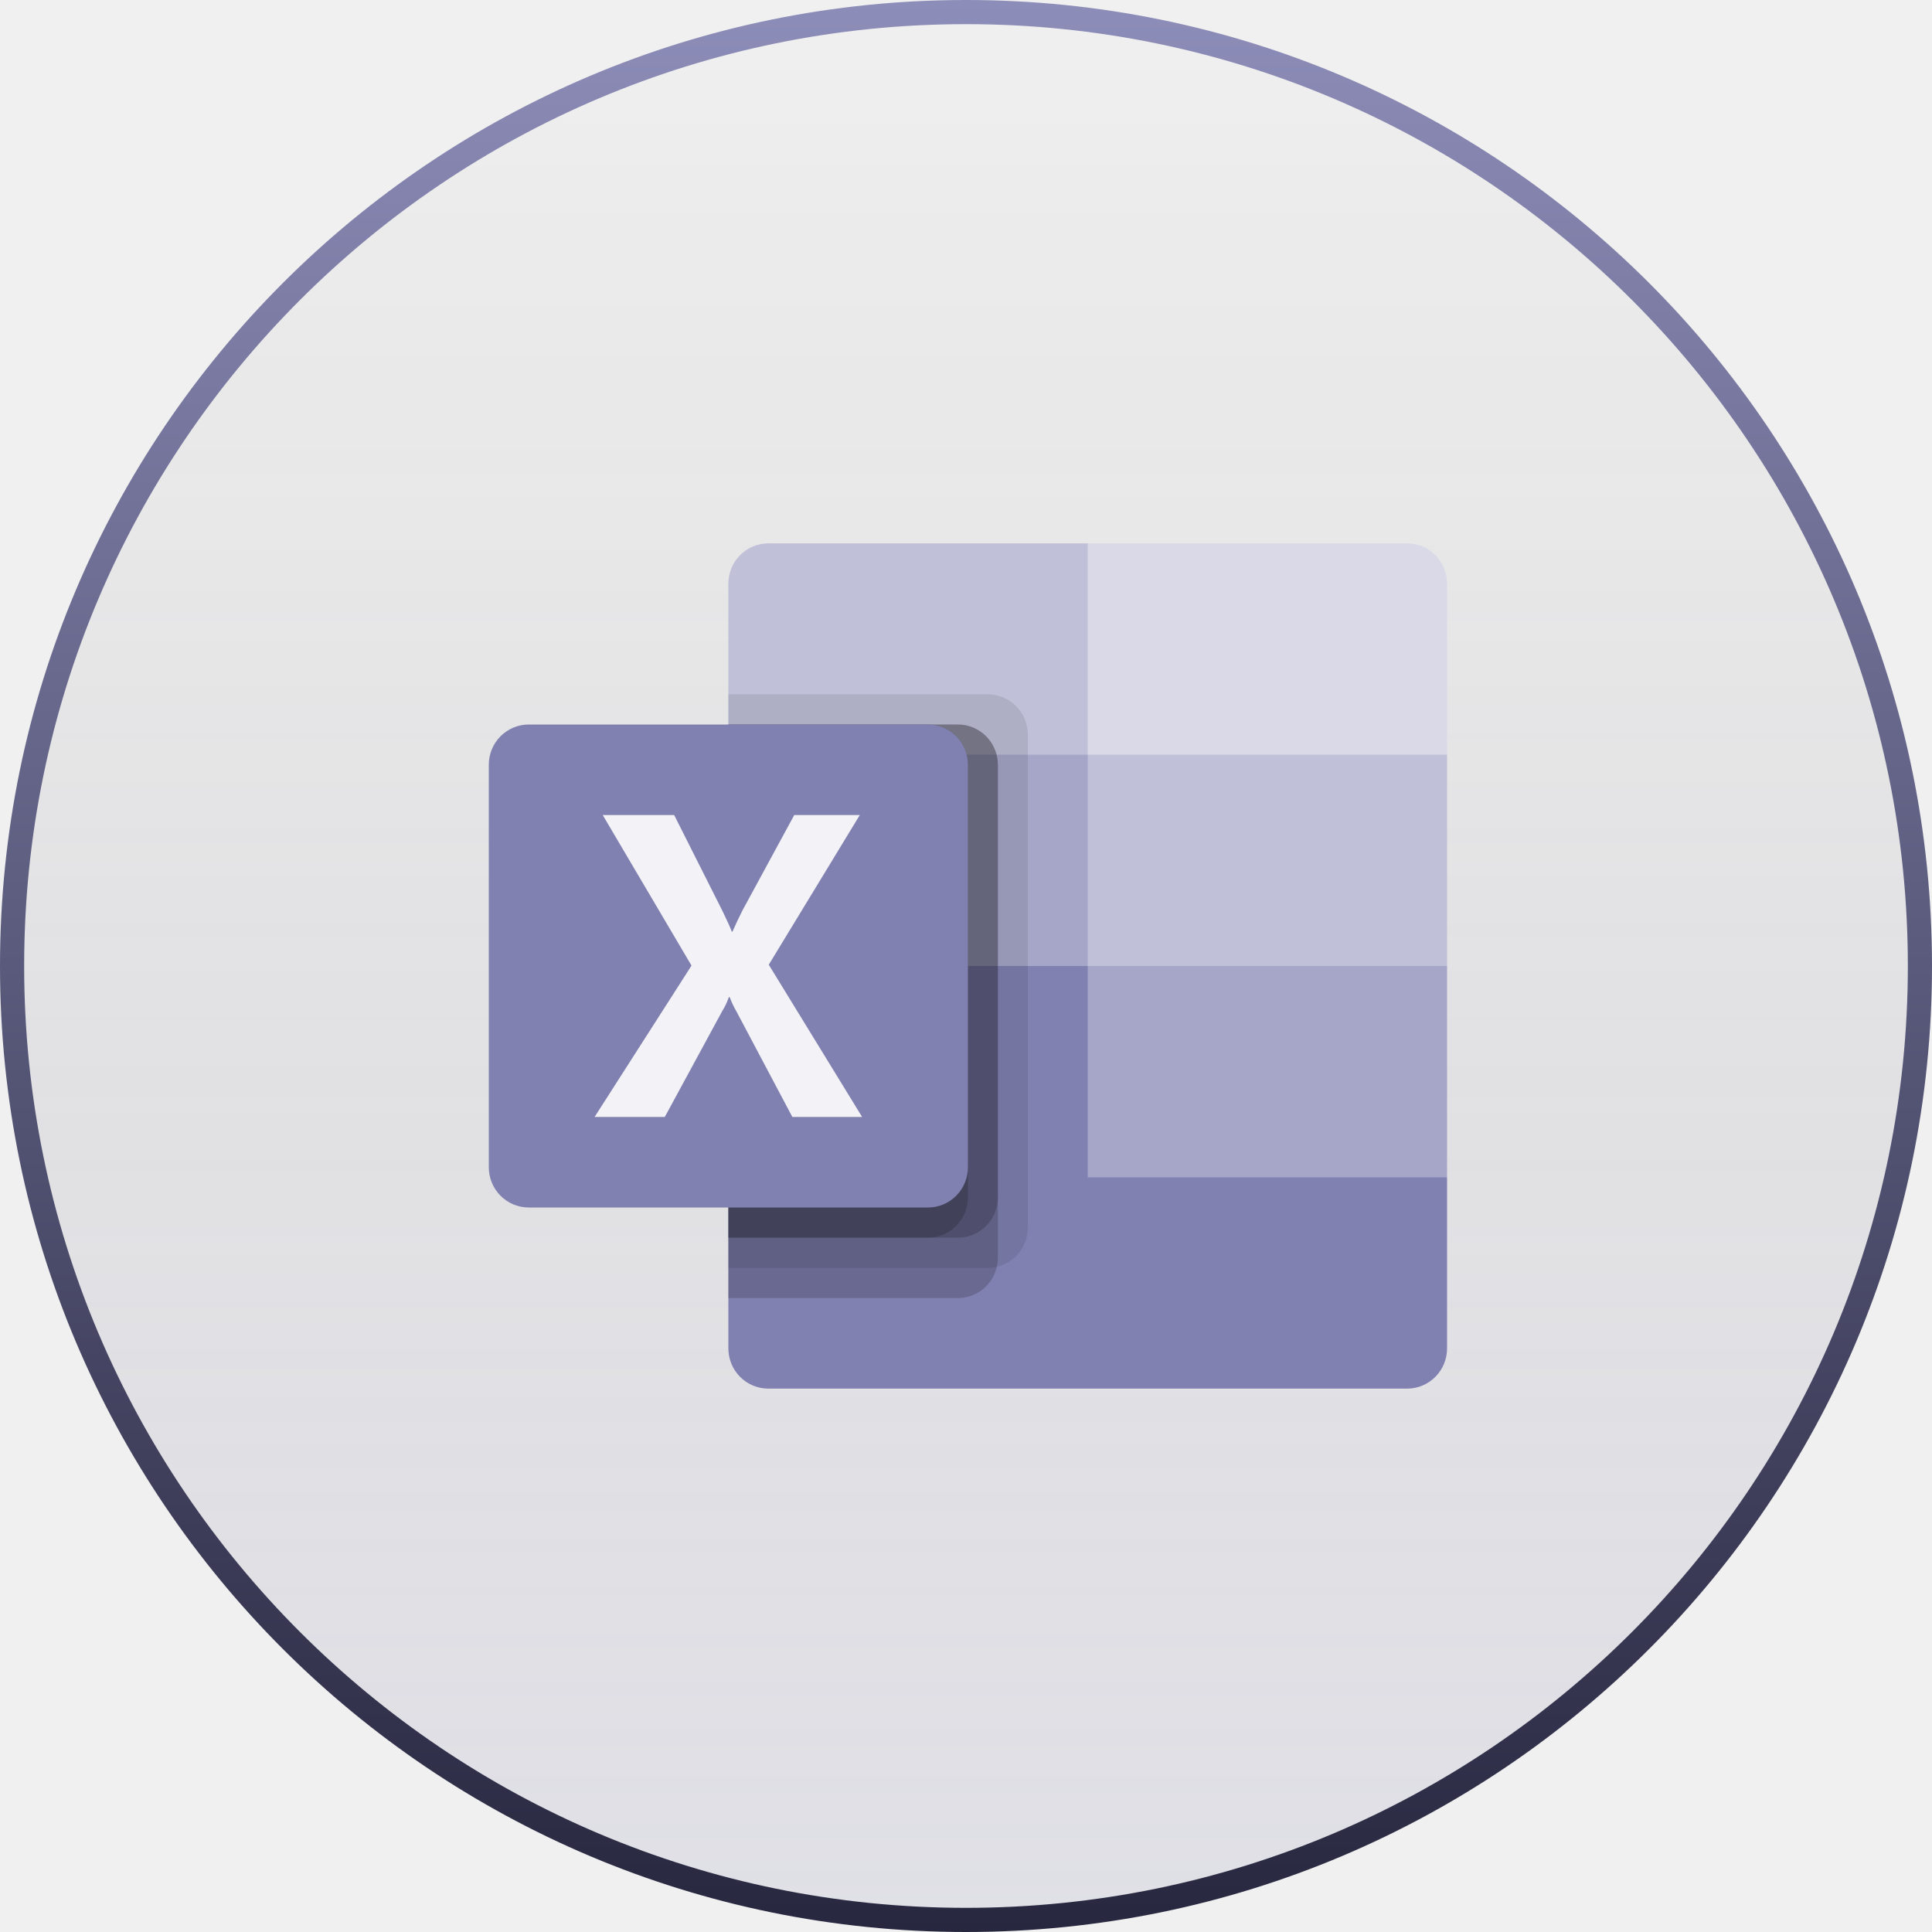
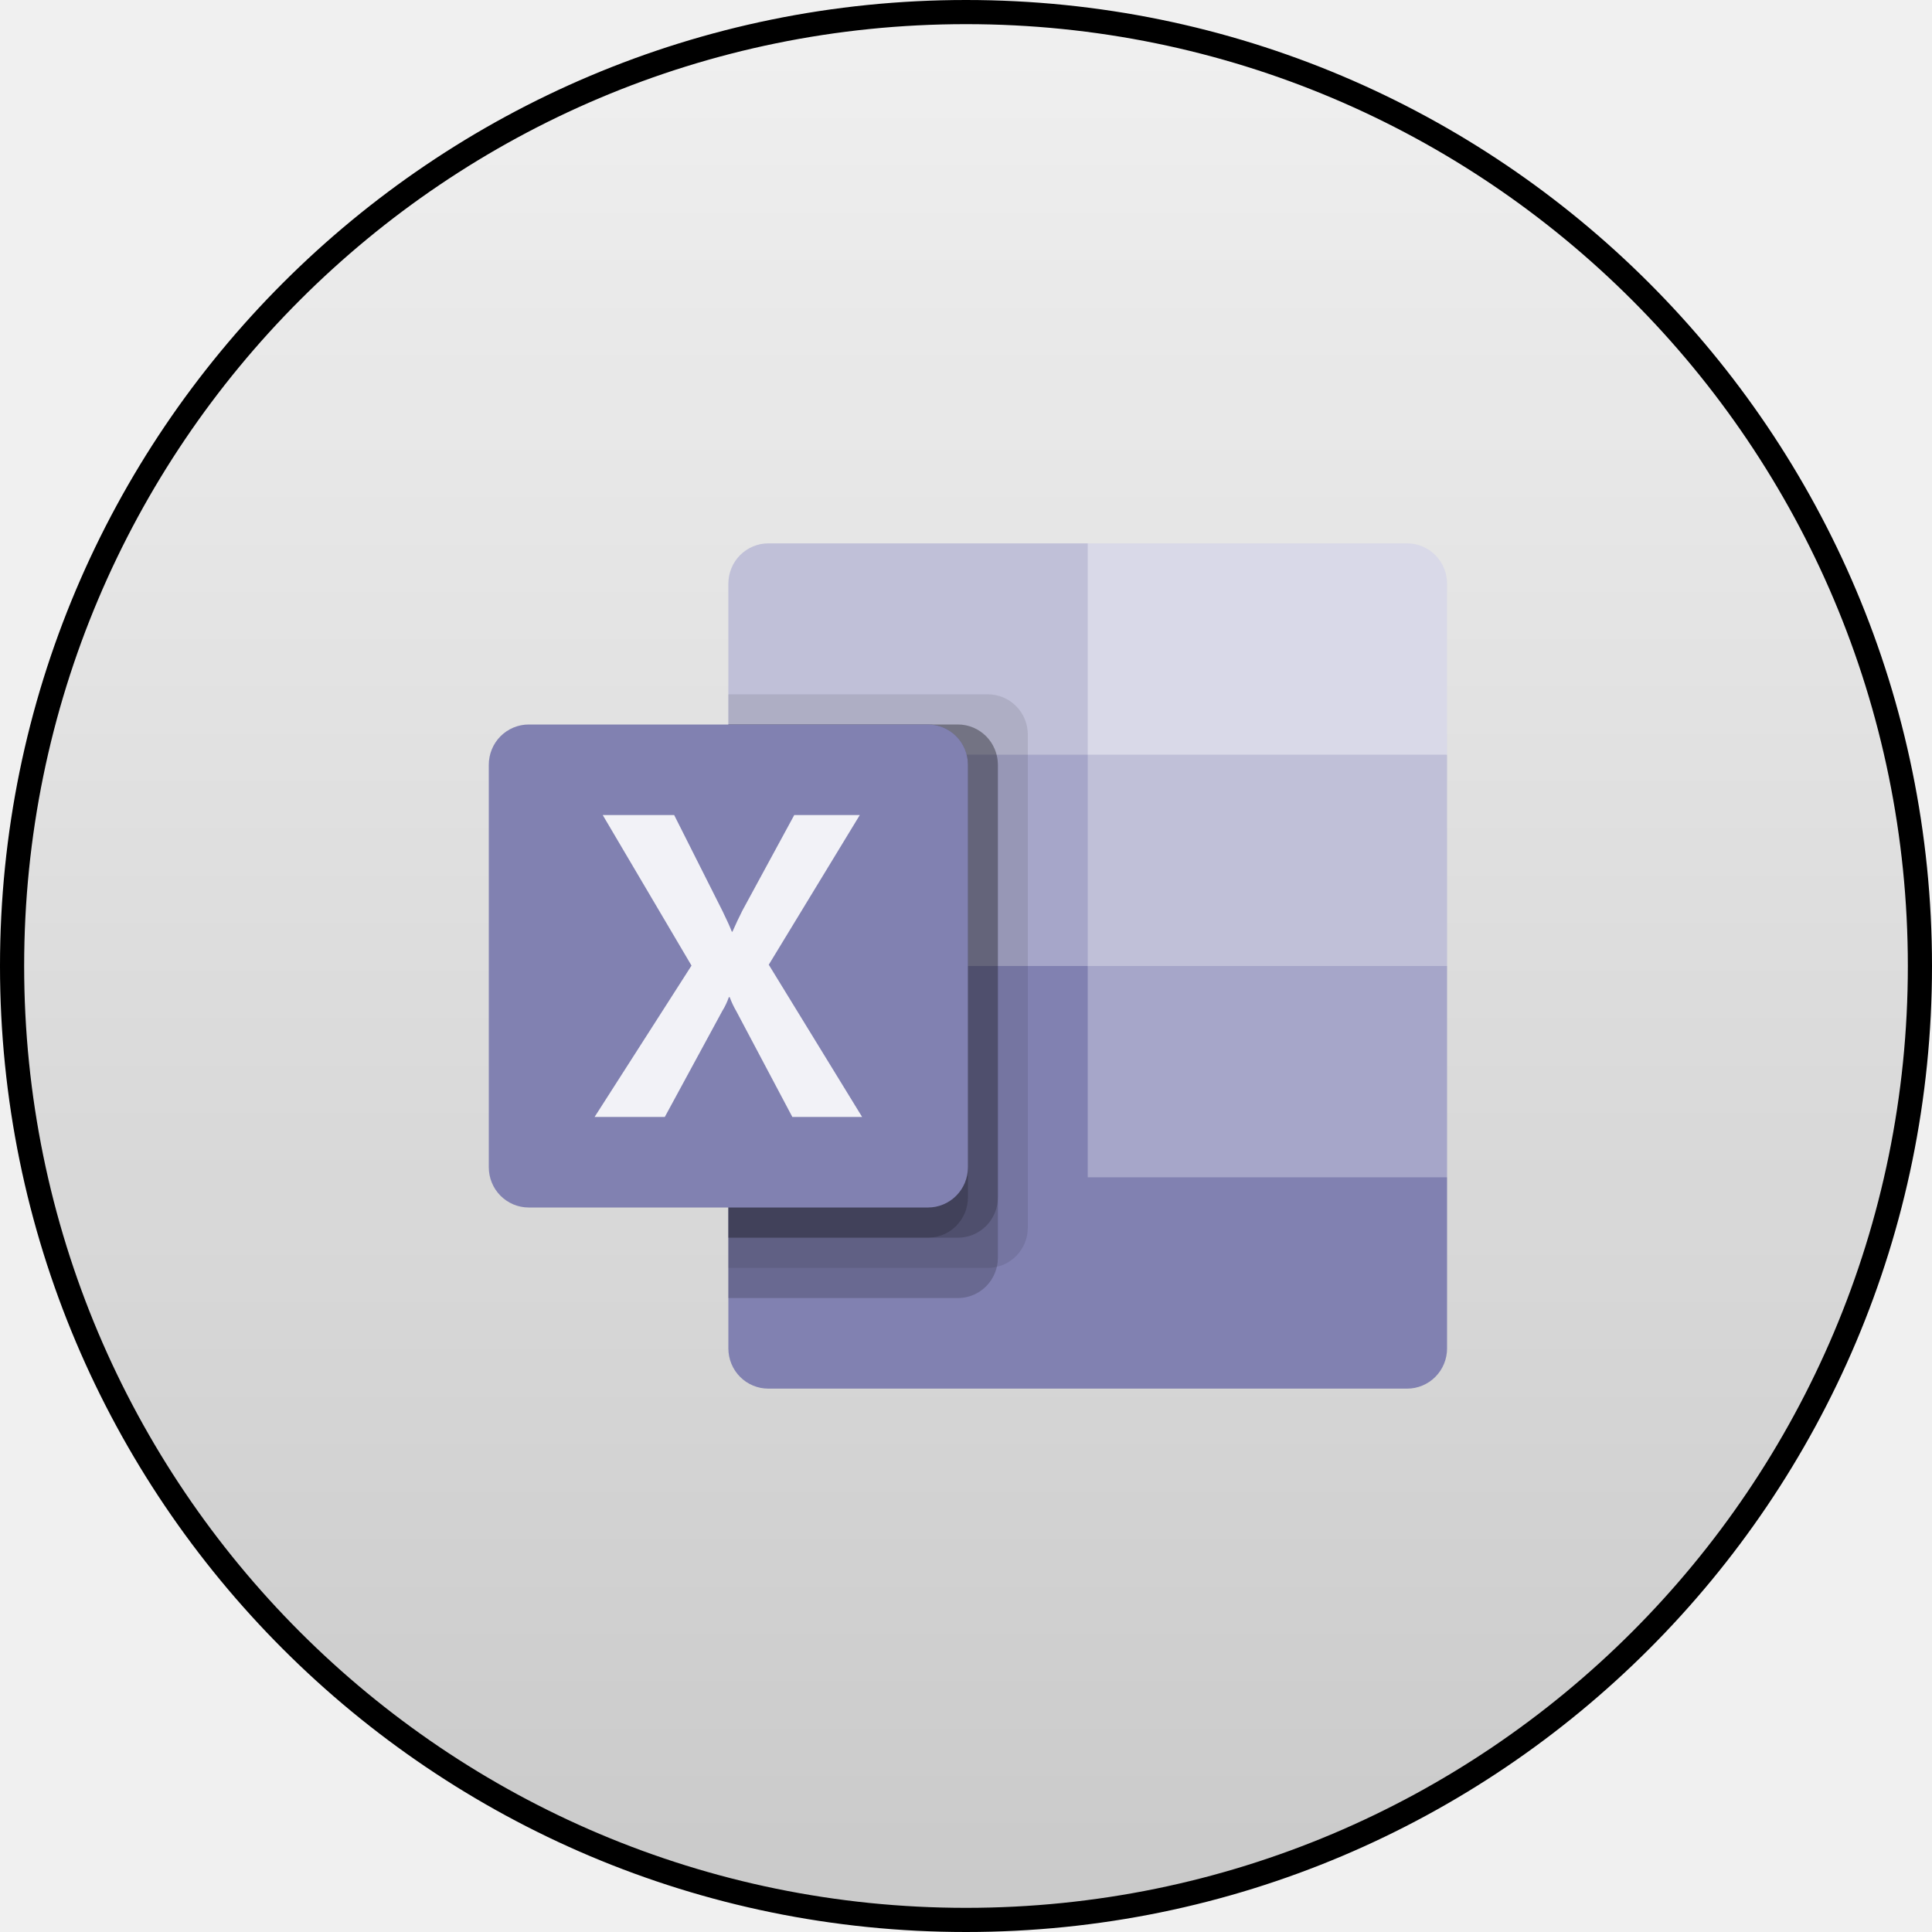
<svg xmlns="http://www.w3.org/2000/svg" width="80" height="80" viewBox="0 0 80 80" fill="none">
  <rect x="0.5" y="0.5" width="79" height="79" rx="39.5" fill="url(#paint0_linear_852_1226)" />
  <rect x="0.5" y="0.5" width="79" height="79" rx="39.5" stroke="url(#paint1_linear_852_1226)" />
  <g clipPath="url(#clip0_852_1226)">
    <path d="M45.04 22.5H31.813C31.375 22.5 30.954 22.676 30.644 22.988C30.334 23.3 30.16 23.724 30.16 24.166V31.25L45.04 40L52.48 43.165L59.92 40V31.25L45.04 22.5Z" fill="#C0C0D8" />
    <path d="M30.16 31.25H45.04V40H30.16V31.25Z" fill="#A6A6C9" />
    <path d="M58.267 22.5H45.04V31.25H59.92V24.166C59.92 23.724 59.746 23.3 59.436 22.988C59.126 22.676 58.706 22.5 58.267 22.5Z" fill="#D9D9E8" />
    <path d="M45.04 40H30.16V55.834C30.16 56.276 30.334 56.7 30.644 57.012C30.954 57.324 31.375 57.5 31.813 57.5H58.267C58.706 57.5 59.126 57.324 59.436 57.012C59.746 56.7 59.92 56.276 59.92 55.834V48.75L45.04 40Z" fill="#8181B1" />
    <path d="M45.04 40H59.92V48.75H45.04V40Z" fill="#A6A6C9" />
    <path opacity="0.1" d="M40.907 28.75H30.16V52.5H40.907C41.345 52.499 41.765 52.323 42.075 52.011C42.384 51.698 42.559 51.275 42.56 50.834V30.416C42.559 29.975 42.384 29.552 42.075 29.239C41.765 28.927 41.345 28.751 40.907 28.75Z" fill="#08080D" />
    <path opacity="0.2" d="M39.667 30H30.16V53.75H39.667C40.105 53.749 40.525 53.573 40.835 53.261C41.144 52.948 41.319 52.525 41.32 52.084V31.666C41.319 31.225 41.144 30.802 40.835 30.489C40.525 30.177 40.105 30.001 39.667 30Z" fill="#08080D" />
    <path opacity="0.2" d="M39.667 30H30.16V51.25H39.667C40.105 51.249 40.525 51.073 40.835 50.761C41.144 50.448 41.319 50.025 41.32 49.584V31.666C41.319 31.225 41.144 30.802 40.835 30.489C40.525 30.177 40.105 30.001 39.667 30Z" fill="#08080D" />
    <path opacity="0.2" d="M38.427 30H30.16V51.25H38.427C38.865 51.249 39.285 51.073 39.595 50.761C39.904 50.448 40.079 50.025 40.08 49.584V31.666C40.079 31.225 39.904 30.802 39.595 30.489C39.285 30.177 38.865 30.001 38.427 30Z" fill="#08080D" />
    <path d="M21.893 30H38.427C38.866 30 39.286 30.176 39.596 30.488C39.906 30.8 40.08 31.224 40.08 31.666V48.334C40.08 48.776 39.906 49.2 39.596 49.512C39.286 49.824 38.866 50 38.427 50H21.893C21.455 50 21.034 49.824 20.724 49.512C20.414 49.2 20.24 48.776 20.24 48.334V31.666C20.24 31.224 20.414 30.8 20.724 30.488C21.034 30.176 21.455 30 21.893 30Z" fill="#8181B1" />
    <path d="M24.621 46.25L28.634 39.983L24.958 33.75H27.916L29.922 37.734C30.106 38.111 30.233 38.393 30.303 38.579H30.329C30.461 38.277 30.599 37.984 30.744 37.699L32.888 33.75H35.602L31.833 39.947L35.698 46.25H32.809L30.491 41.875C30.382 41.689 30.29 41.493 30.215 41.29H30.18C30.112 41.488 30.023 41.678 29.912 41.856L27.528 46.25H24.621Z" fill="#F2F2F7" />
  </g>
  <defs>
    <linearGradient id="paint0_linear_852_1226" x1="40" y1="0" x2="40" y2="80" gradientUnits="userSpaceOnUse">
-       <stop stop-color="#05050F" stop-opacity="0" />
-       <stop offset="1" stop-color="#8D8DB9" stop-opacity="0.16" />
+       <stop stopColor="#05050F" stop-opacity="0" />
+       <stop offset="1" stopColor="#8D8DB9" stop-opacity="0.16" />
    </linearGradient>
    <linearGradient id="paint1_linear_852_1226" x1="40" y1="0" x2="40" y2="80" gradientUnits="userSpaceOnUse">
-       <stop stop-color="#8D8DB9" />
-       <stop offset="1" stop-color="#27273F" />
+       <stop stopColor="#8D8DB9" />
+       <stop offset="1" stopColor="#27273F" />
    </linearGradient>
    <clipPath id="clip0_852_1226">
      <rect width="40" height="40" fill="white" transform="translate(20 20)" />
    </clipPath>
  </defs>
</svg>
